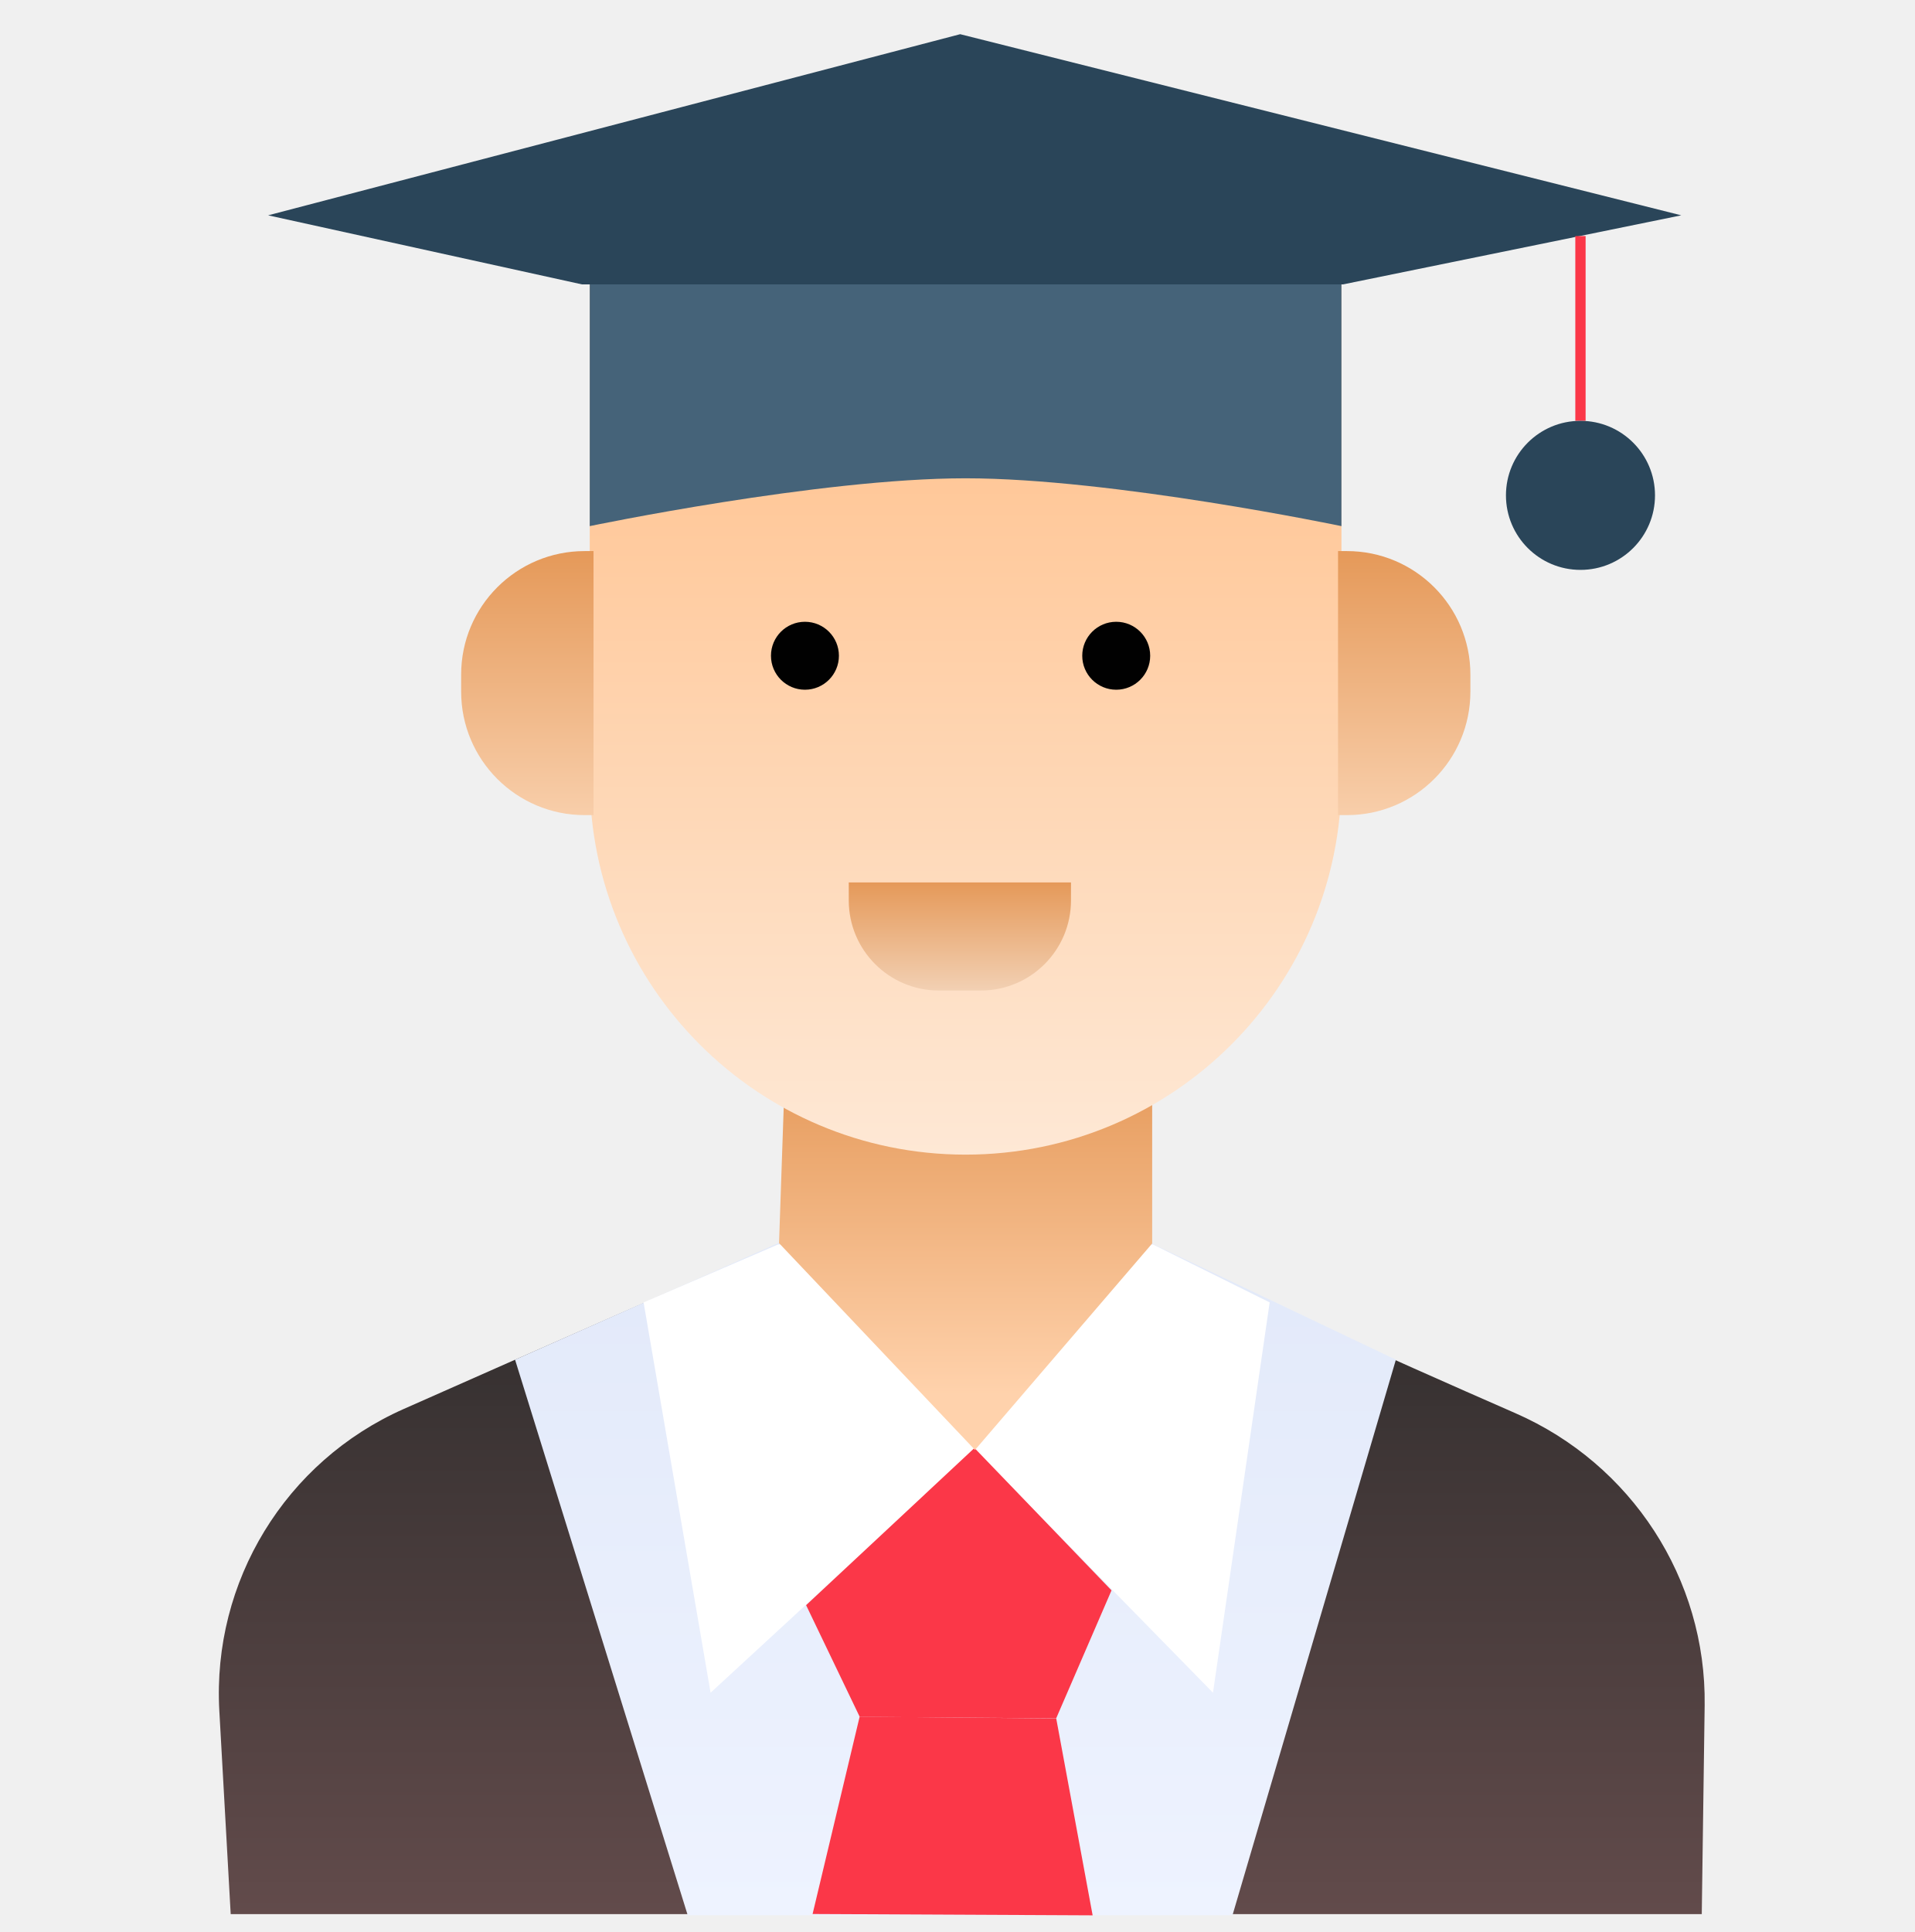
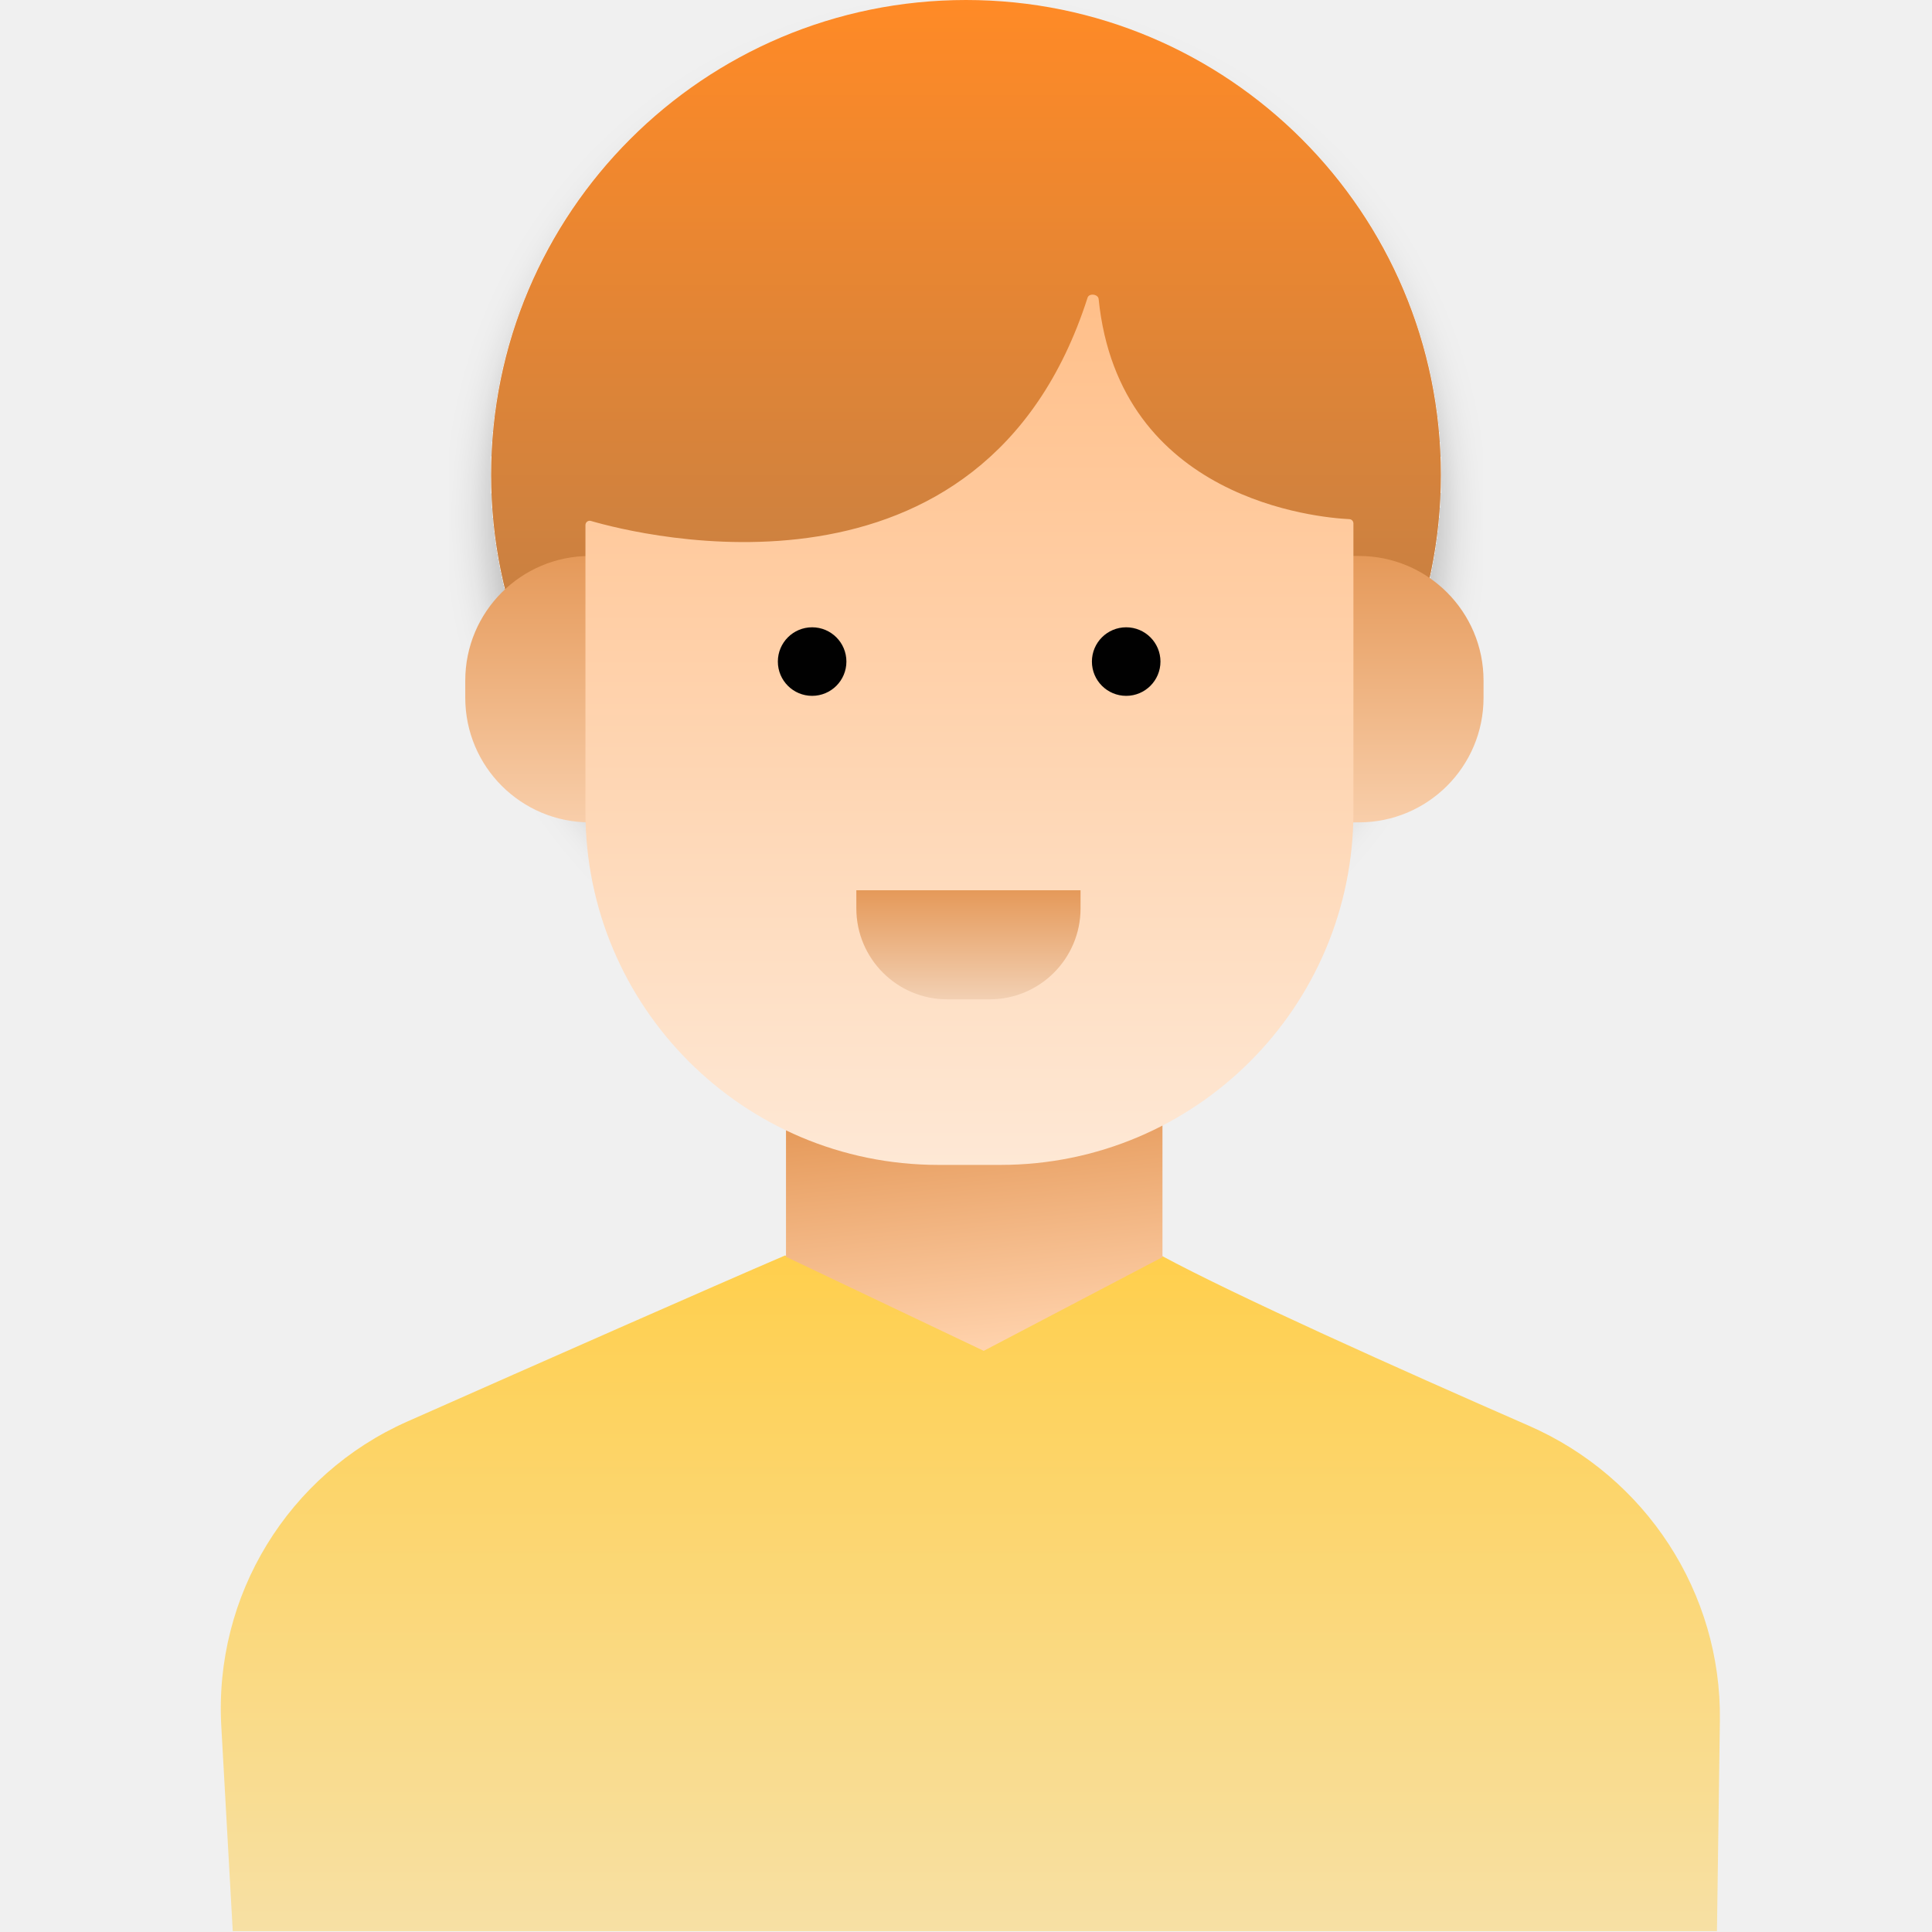
- <svg xmlns="http://www.w3.org/2000/svg" width="112" height="113" viewBox="0 0 112 113" fill="none">
-   <path d="M99.534 111.954H13.493L12.828 100.059C12.406 92.501 16.697 85.471 23.618 82.407C31.491 78.92 41.253 74.611 45.515 72.781L57.015 84.644L67.305 72.781C71.667 75.133 81.053 79.339 88.633 82.655C95.418 85.622 99.806 92.344 99.703 99.749L99.534 111.954Z" fill="url(#paint0_linear_232_57)" />
-   <path d="M40.224 112.02L30.125 79.526L45.512 72.711H67.321L81.644 79.526L72.086 112.02H40.224Z" fill="url(#paint1_linear_232_57)" />
-   <path d="M41.561 99.005L37.643 76.176L45.508 72.786H67.436L74.261 76.176L70.946 99.005L57.007 84.765L41.561 99.005Z" fill="white" />
-   <path d="M50.283 100.414L47.148 93.884L56.995 84.691L65.011 93.019L61.774 100.504L50.283 100.414Z" fill="#FB3748" />
-   <path d="M50.279 100.407L47.527 111.948L63.907 112.026L61.777 100.51L50.279 100.407Z" fill="#FB3748" />
-   <path d="M45.565 72.71L45.848 64.475H67.389V72.73L57.026 84.805L45.565 72.71Z" fill="url(#paint2_linear_232_57)" />
-   <path d="M34.493 15.974H78.459V45.55C78.459 57.691 68.617 67.533 56.476 67.533C44.335 67.533 34.493 57.691 34.493 45.55V15.974Z" fill="url(#paint3_linear_232_57)" />
-   <path d="M78.459 15.862V30.772C78.459 30.772 65.061 27.975 56.476 27.975C47.891 27.975 34.493 30.772 34.493 30.772V15.862C34.493 15.862 47.891 13.065 56.476 13.065C65.061 13.065 78.459 15.862 78.459 15.862Z" fill="#456379" />
-   <path d="M34.04 16.634L15.682 12.594L56.159 2L98.335 12.594L78.553 16.634H34.04Z" fill="#2A4559" />
-   <path d="M26.972 39.454C26.972 35.465 30.206 32.232 34.195 32.232H34.714V47.675H34.195C30.206 47.675 26.972 44.442 26.972 40.453V39.454Z" fill="url(#paint4_linear_232_57)" />
-   <path d="M86.001 39.454C86.001 35.465 82.768 32.232 78.779 32.232H78.26V47.675H78.779C82.768 47.675 86.001 44.442 86.001 40.453V39.454Z" fill="url(#paint5_linear_232_57)" />
-   <path d="M92.439 13.807V24.613" stroke="#FB3748" stroke-width="0.602" />
-   <circle cx="92.44" cy="28.973" r="4.359" fill="#2A4559" />
-   <circle cx="47.08" cy="38.354" r="1.987" fill="#010101" />
-   <circle cx="65.286" cy="38.354" r="1.987" fill="#010101" />
-   <path d="M49.643 51.611H62.64V52.665C62.64 55.575 60.281 57.934 57.371 57.934H54.912C52.002 57.934 49.643 55.575 49.643 52.665V51.611Z" fill="url(#paint6_linear_232_57)" />
+ <svg xmlns="http://www.w3.org/2000/svg" width="112" height="112" viewBox="0 0 112 112" fill="none">
+   <path d="M99.534 111.952H13.493L12.828 100.057C12.406 92.499 16.697 85.469 23.618 82.405C31.491 78.918 41.253 74.609 45.515 72.779L52.047 75.828C55.049 77.23 58.526 77.181 61.487 75.696L67.305 72.779C71.667 75.131 81.053 79.337 88.633 82.653C95.418 85.62 99.806 92.342 99.703 99.747L99.534 111.952Z" fill="url(#paint0_linear_232_56)" />
+   <path d="M45.565 72.858L45.565 64.587L67.389 64.455V72.878L57.027 78.31L45.565 72.858Z" fill="url(#paint1_linear_232_56)" />
+   <g filter="url(#filter0_d_232_56)">
+     <circle cx="56" cy="27.53" r="27.53" fill="url(#paint2_linear_232_56)" />
+   </g>
+   <path d="M26.972 39.452C26.972 35.463 30.206 32.23 34.195 32.23H34.714V47.673H34.195C30.206 47.673 26.972 44.44 26.972 40.451V39.452Z" fill="url(#paint3_linear_232_56)" />
+   <path d="M86.002 39.452C86.002 35.463 82.768 32.23 78.779 32.23H78.26V47.673H78.779C82.768 47.673 86.002 44.44 86.002 40.451V39.452Z" fill="url(#paint4_linear_232_56)" />
+   <path d="M33.939 30.44C33.939 30.274 34.094 30.153 34.253 30.199C37.002 30.999 57.002 36.101 63.048 17.255C63.136 16.981 63.66 17.047 63.689 17.333C64.871 28.995 76.433 30.009 78.226 30.096C78.359 30.102 78.459 30.212 78.459 30.346V47.067C78.459 58.369 69.297 67.531 57.995 67.531H54.403C43.101 67.531 33.939 58.369 33.939 47.067V30.44Z" fill="url(#paint5_linear_232_56)" />
+   <circle cx="47.08" cy="38.352" r="1.987" fill="#010101" />
+   <circle cx="65.286" cy="38.352" r="1.987" fill="#010101" />
+   <path d="M49.643 51.609H62.64V52.663C62.64 55.573 60.281 57.932 57.371 57.932H54.912C52.002 57.932 49.643 55.573 49.643 52.663V51.609Z" fill="url(#paint6_linear_232_56)" />
  <defs>
-     <linearGradient id="paint0_linear_232_57" x1="56" y1="72.781" x2="56" y2="111.954" gradientUnits="userSpaceOnUse">
-       <stop stop-color="#2E2C2C" />
-       <stop offset="1" stop-color="#624B4B" />
+     <filter id="filter0_d_232_56" x="26.062" y="0" width="59.876" height="59.876" filterUnits="userSpaceOnUse" color-interpolation-filters="sRGB">
+       <feFlood flood-opacity="0" result="BackgroundImageFix" />
+       <feColorMatrix in="SourceAlpha" type="matrix" values="0 0 0 0 0 0 0 0 0 0 0 0 0 0 0 0 0 0 127 0" result="hardAlpha" />
+       <feOffset dy="2.408" />
+       <feGaussianBlur stdDeviation="1.204" />
+       <feComposite in2="hardAlpha" operator="out" />
+       <feColorMatrix type="matrix" values="0 0 0 0 0 0 0 0 0 0 0 0 0 0 0 0 0 0 0.25 0" />
+       <feBlend mode="normal" in2="BackgroundImageFix" result="effect1_dropShadow_232_56" />
+       <feBlend mode="normal" in="SourceGraphic" in2="effect1_dropShadow_232_56" result="shape" />
+     </filter>
+     <linearGradient id="paint0_linear_232_56" x1="56" y1="72.779" x2="56" y2="111.952" gradientUnits="userSpaceOnUse">
+       <stop stop-color="#FFCF4D" />
+       <stop offset="1" stop-color="#F7E0A4" />
    </linearGradient>
-     <linearGradient id="paint1_linear_232_57" x1="55.884" y1="72.711" x2="55.884" y2="112.02" gradientUnits="userSpaceOnUse">
-       <stop stop-color="#E2E9F9" />
-       <stop offset="1" stop-color="#EEF3FF" />
-     </linearGradient>
-     <linearGradient id="paint2_linear_232_57" x1="56.477" y1="62.129" x2="56.477" y2="81.544" gradientUnits="userSpaceOnUse">
+     <linearGradient id="paint1_linear_232_56" x1="53.65" y1="64.455" x2="55.036" y2="78.31" gradientUnits="userSpaceOnUse">
      <stop stop-color="#E59959" />
      <stop offset="1" stop-color="#FFD2AC" />
    </linearGradient>
-     <linearGradient id="paint3_linear_232_57" x1="56.476" y1="15.974" x2="56.476" y2="67.533" gradientUnits="userSpaceOnUse">
+     <linearGradient id="paint2_linear_232_56" x1="56" y1="0" x2="56" y2="55.06" gradientUnits="userSpaceOnUse">
+       <stop stop-color="#FF8A26" />
+       <stop offset="1" stop-color="#AA7B52" />
+     </linearGradient>
+     <linearGradient id="paint3_linear_232_56" x1="30.843" y1="32.23" x2="30.843" y2="47.673" gradientUnits="userSpaceOnUse">
+       <stop stop-color="#E59959" />
+       <stop offset="1" stop-color="#F8CEAA" />
+     </linearGradient>
+     <linearGradient id="paint4_linear_232_56" x1="82.131" y1="32.23" x2="82.131" y2="47.673" gradientUnits="userSpaceOnUse">
+       <stop stop-color="#E59959" />
+       <stop offset="1" stop-color="#F8CEAA" />
+     </linearGradient>
+     <linearGradient id="paint5_linear_232_56" x1="56.199" y1="15.344" x2="56.199" y2="67.531" gradientUnits="userSpaceOnUse">
      <stop stop-color="#FFBE87" />
      <stop offset="1" stop-color="#FEE8D5" />
    </linearGradient>
-     <linearGradient id="paint4_linear_232_57" x1="30.843" y1="32.232" x2="30.843" y2="47.675" gradientUnits="userSpaceOnUse">
-       <stop stop-color="#E59959" />
-       <stop offset="1" stop-color="#F8CEAA" />
-     </linearGradient>
-     <linearGradient id="paint5_linear_232_57" x1="82.13" y1="32.232" x2="82.13" y2="47.675" gradientUnits="userSpaceOnUse">
-       <stop stop-color="#E59959" />
-       <stop offset="1" stop-color="#F8CEAA" />
-     </linearGradient>
-     <linearGradient id="paint6_linear_232_57" x1="56.141" y1="51.611" x2="56.141" y2="57.934" gradientUnits="userSpaceOnUse">
+     <linearGradient id="paint6_linear_232_56" x1="56.141" y1="51.609" x2="56.141" y2="57.932" gradientUnits="userSpaceOnUse">
      <stop stop-color="#E59959" />
      <stop offset="1" stop-color="#F2D0B3" />
    </linearGradient>
  </defs>
</svg>
